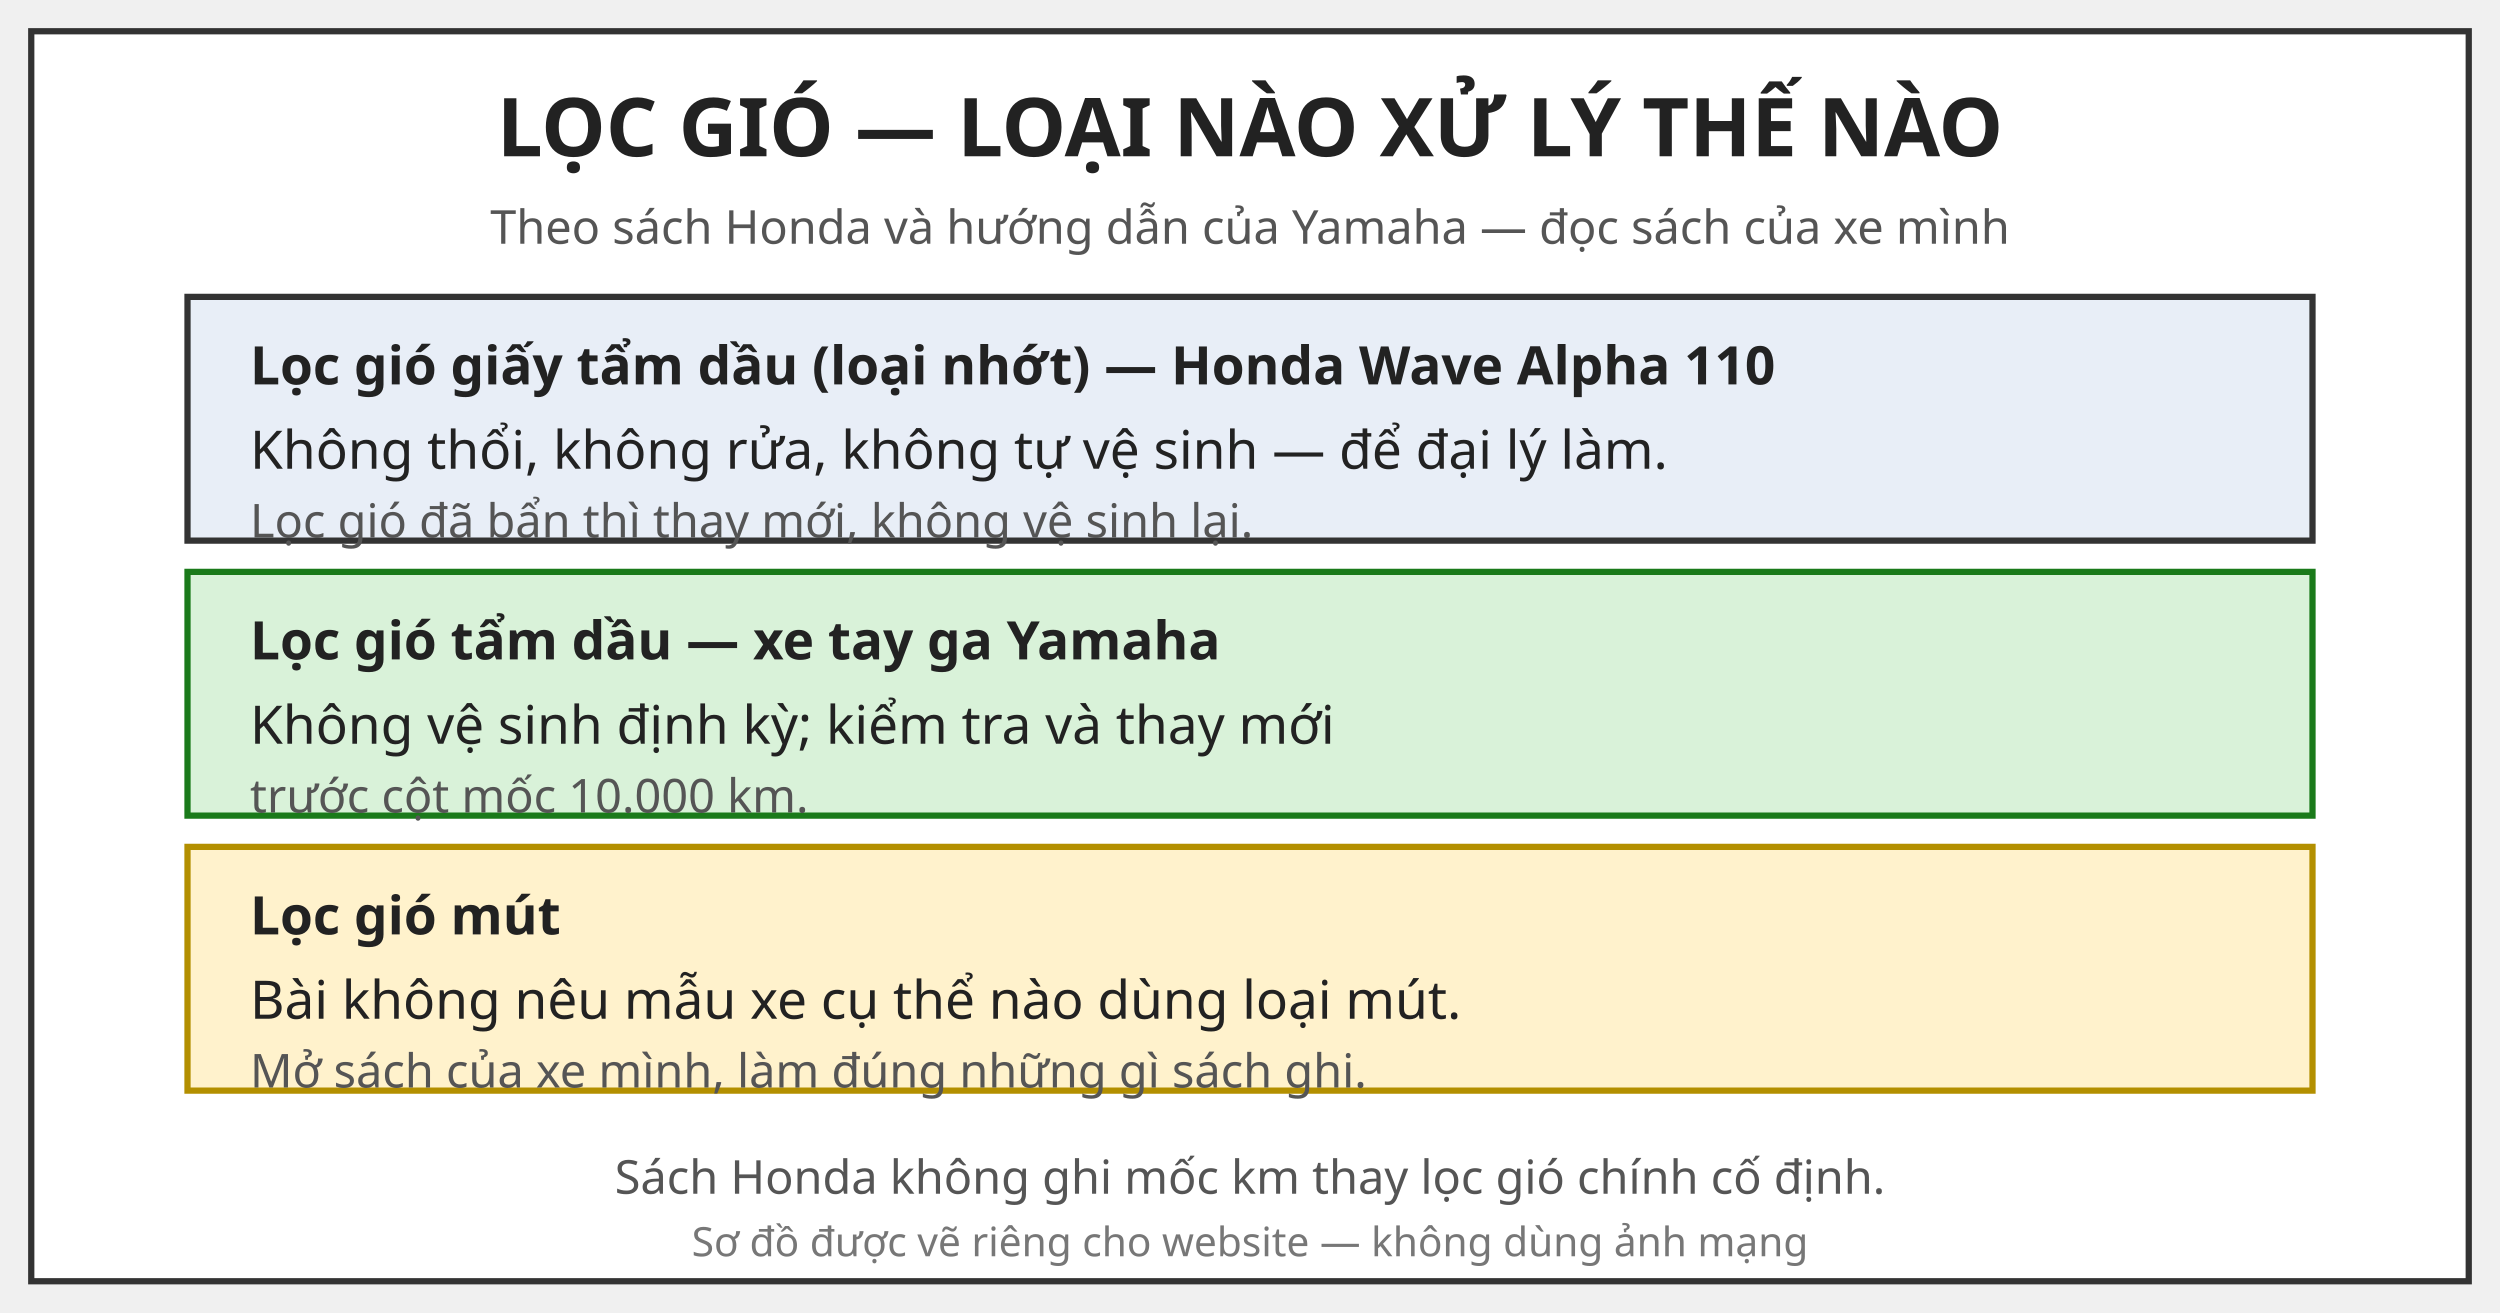
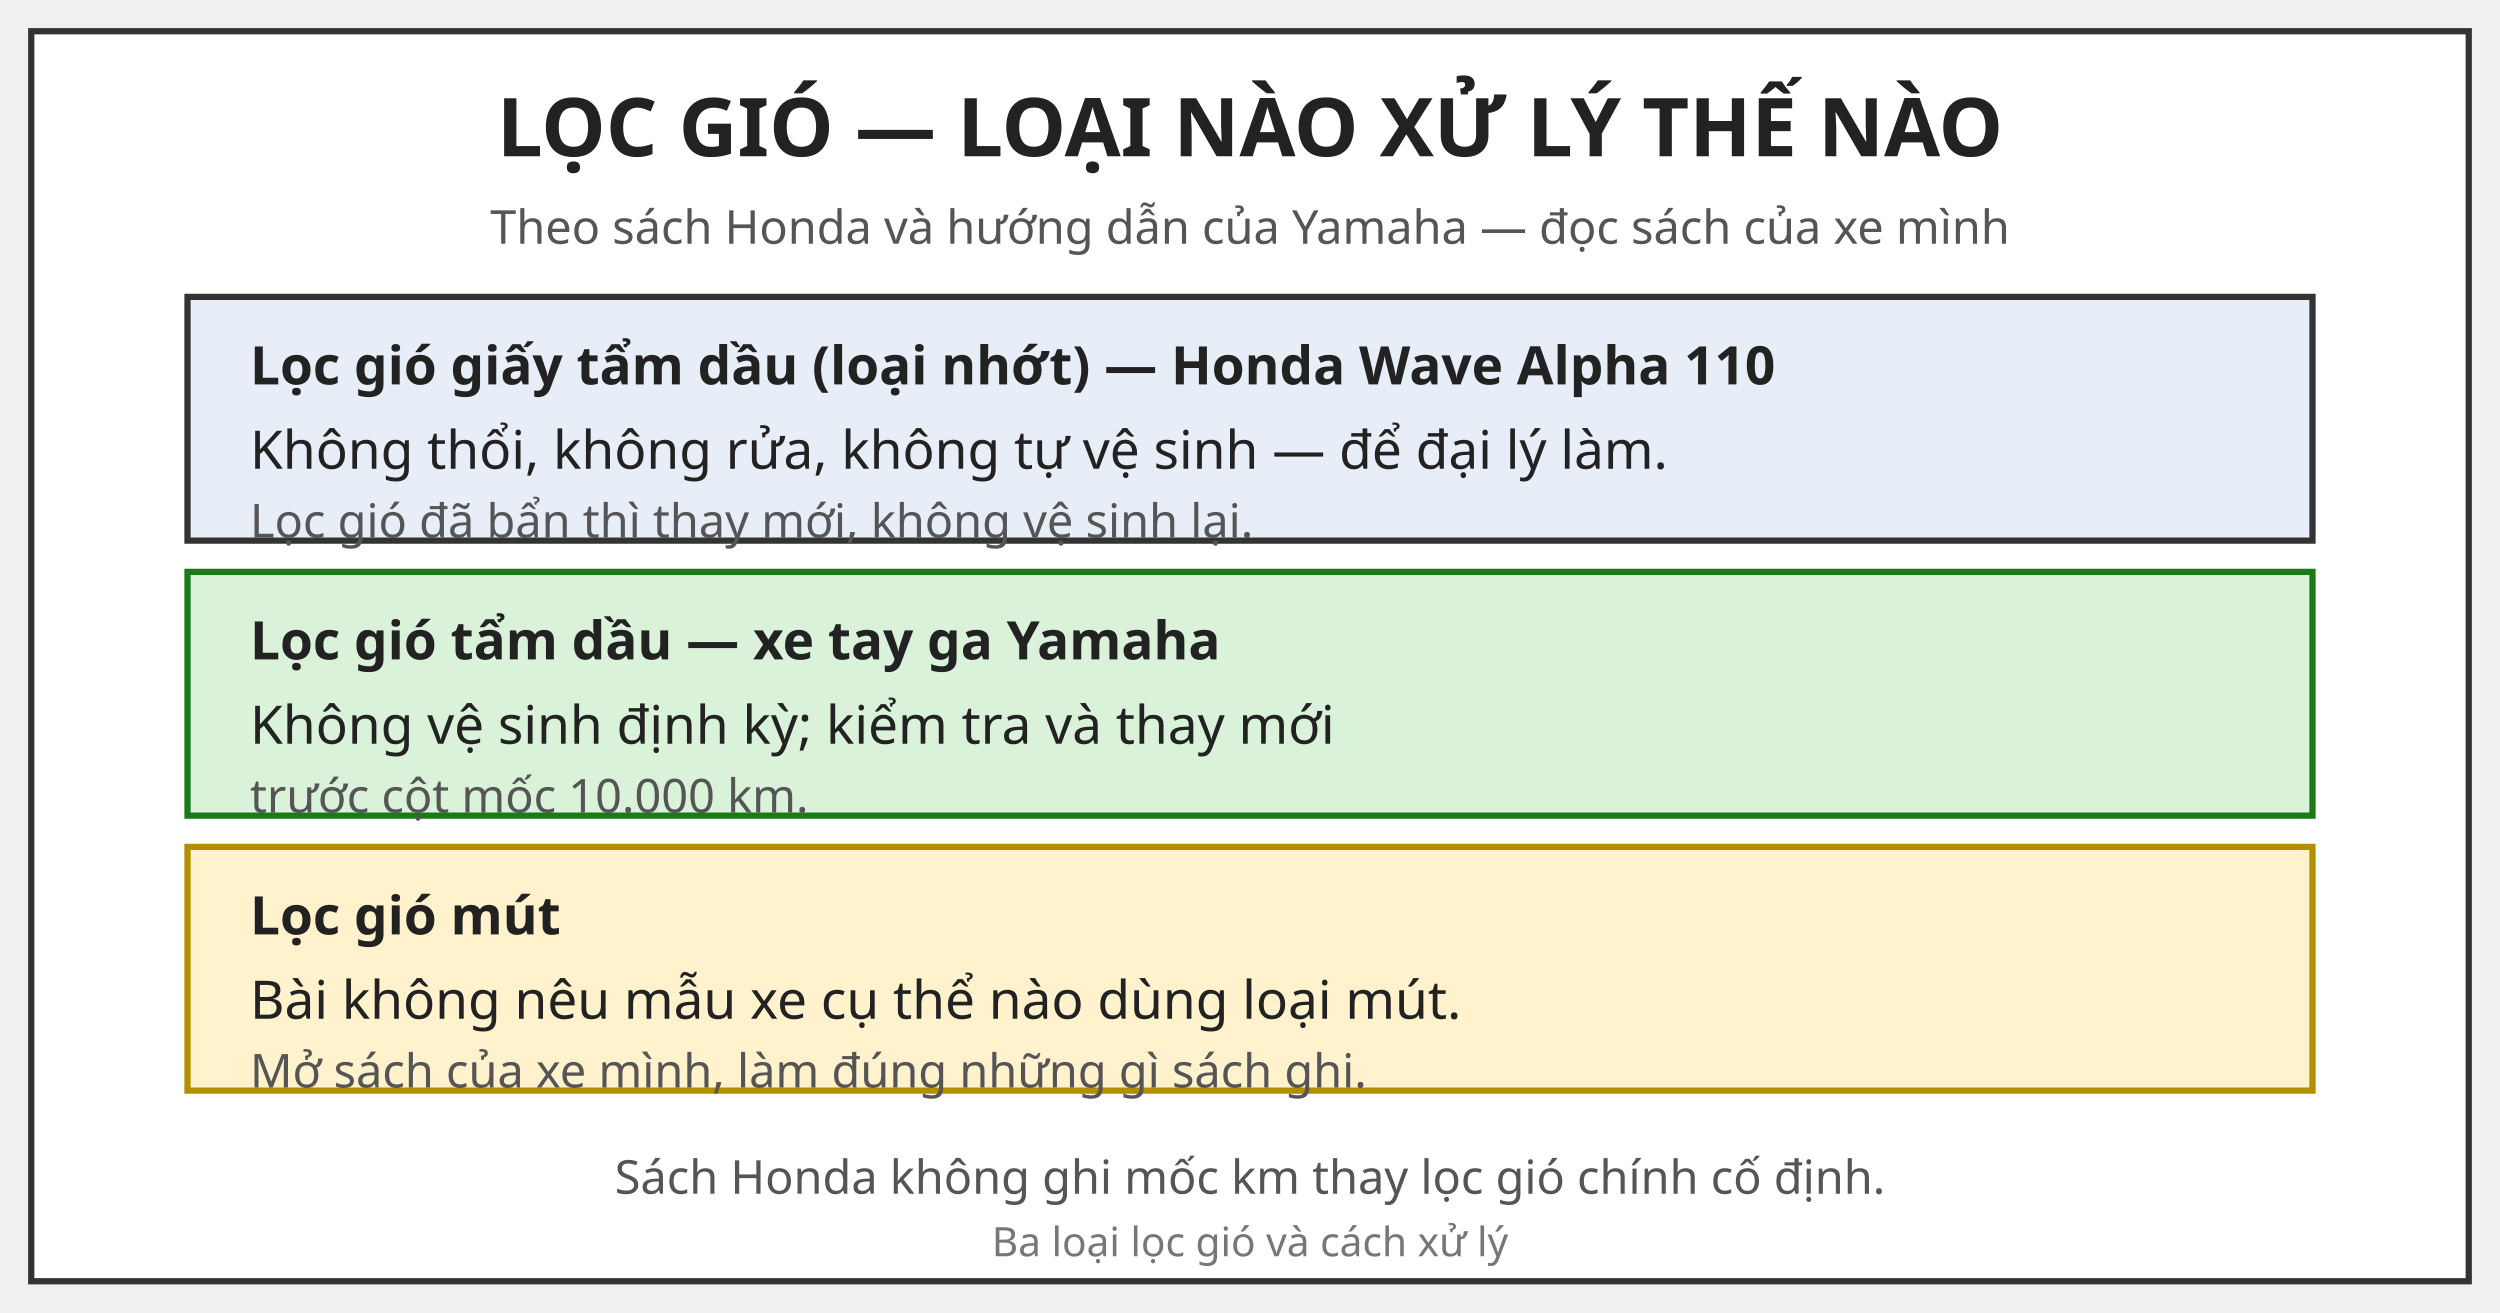
<svg xmlns="http://www.w3.org/2000/svg" width="800" height="420" viewBox="0 0 800 420" role="img" aria-labelledby="t9 d9">
  <rect x="10" y="10" width="780" height="400" fill="#ffffff" stroke="#333333" stroke-width="2" />
  <text x="400" y="50" text-anchor="middle" font-family="sans-serif" font-size="26" font-weight="bold" fill="#222222">LỌC GIÓ — LOẠI NÀO XỬ LÝ THẾ NÀO</text>
  <text x="400" y="78" text-anchor="middle" font-family="sans-serif" font-size="15" fill="#555555">Theo sách Honda và hướng dẫn của Yamaha — đọc sách của xe mình</text>
  <g font-family="sans-serif" font-size="17" fill="#222222">
    <rect x="60" y="95" width="680" height="78" fill="#e8eef7" stroke="#333333" stroke-width="2" />
    <text x="80" y="123" font-weight="bold">Lọc gió giấy tẩm dầu (loại nhớt) — Honda Wave Alpha 110</text>
    <text x="80" y="150">Không thổi, không rửa, không tự vệ sinh — để đại lý làm.</text>
    <text x="80" y="172" fill="#555555" font-size="15">Lọc gió đã bẩn thì thay mới, không vệ sinh lại.</text>
    <rect x="60" y="183" width="680" height="78" fill="#d9f2d9" stroke="#1a7a1a" stroke-width="2" />
    <text x="80" y="211" font-weight="bold">Lọc gió tẩm dầu — xe tay ga Yamaha</text>
    <text x="80" y="238">Không vệ sinh định kỳ; kiểm tra và thay mới</text>
    <text x="80" y="260" fill="#555555" font-size="15">trước cột mốc 10.000 km.</text>
    <rect x="60" y="271" width="680" height="78" fill="#fff2cc" stroke="#b38f00" stroke-width="2" />
    <text x="80" y="299" font-weight="bold">Lọc gió mút</text>
    <text x="80" y="326">Bài không nêu mẫu xe cụ thể nào dùng loại mút.</text>
    <text x="80" y="348" fill="#555555" font-size="15">Mở sách của xe mình, làm đúng những gì sách ghi.</text>
    <text x="400" y="382" text-anchor="middle" font-size="15" fill="#555555">Sách Honda không ghi mốc km thay lọc gió chính cố định.</text>
  </g>
-   <text x="400" y="402" text-anchor="middle" font-family="sans-serif" font-size="13" fill="#777777">Sơ đồ được vẽ riêng cho website — không dùng ảnh mạng</text>
+   <text x="400" y="402" text-anchor="middle" font-family="sans-serif" font-size="13" fill="#777777">Ba loại lọc gió và cách xử lý</text>
</svg>
